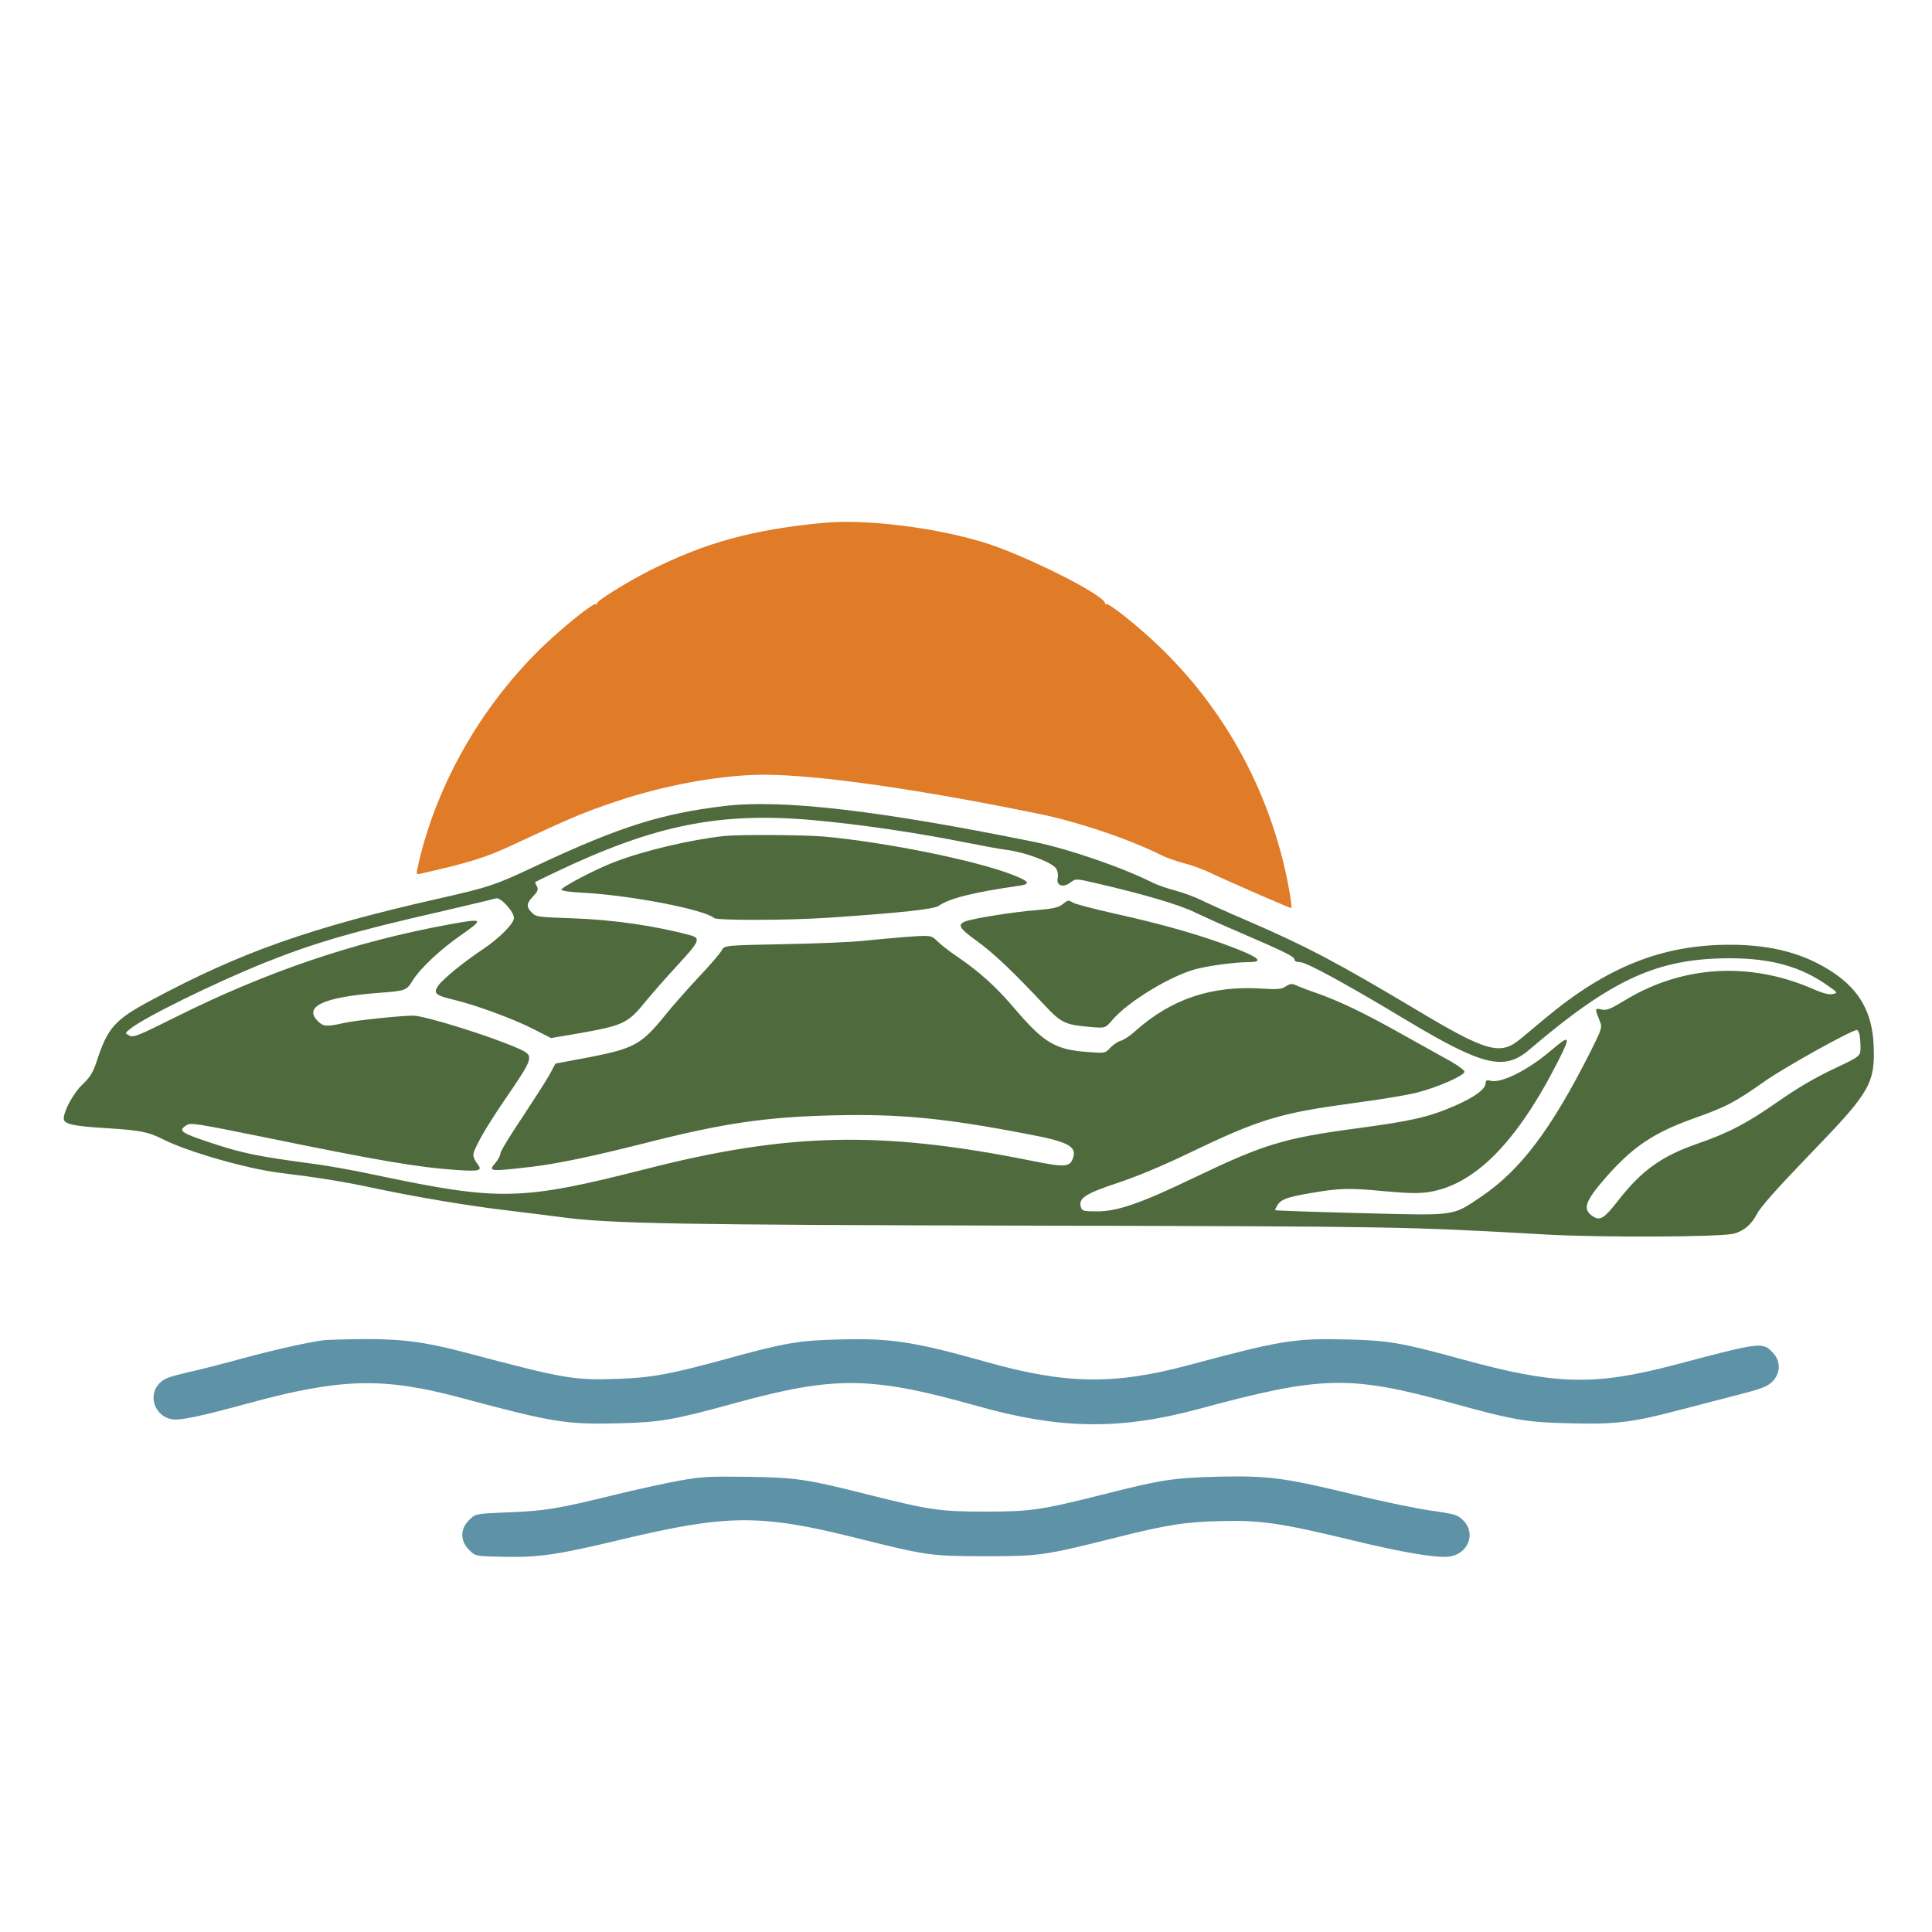
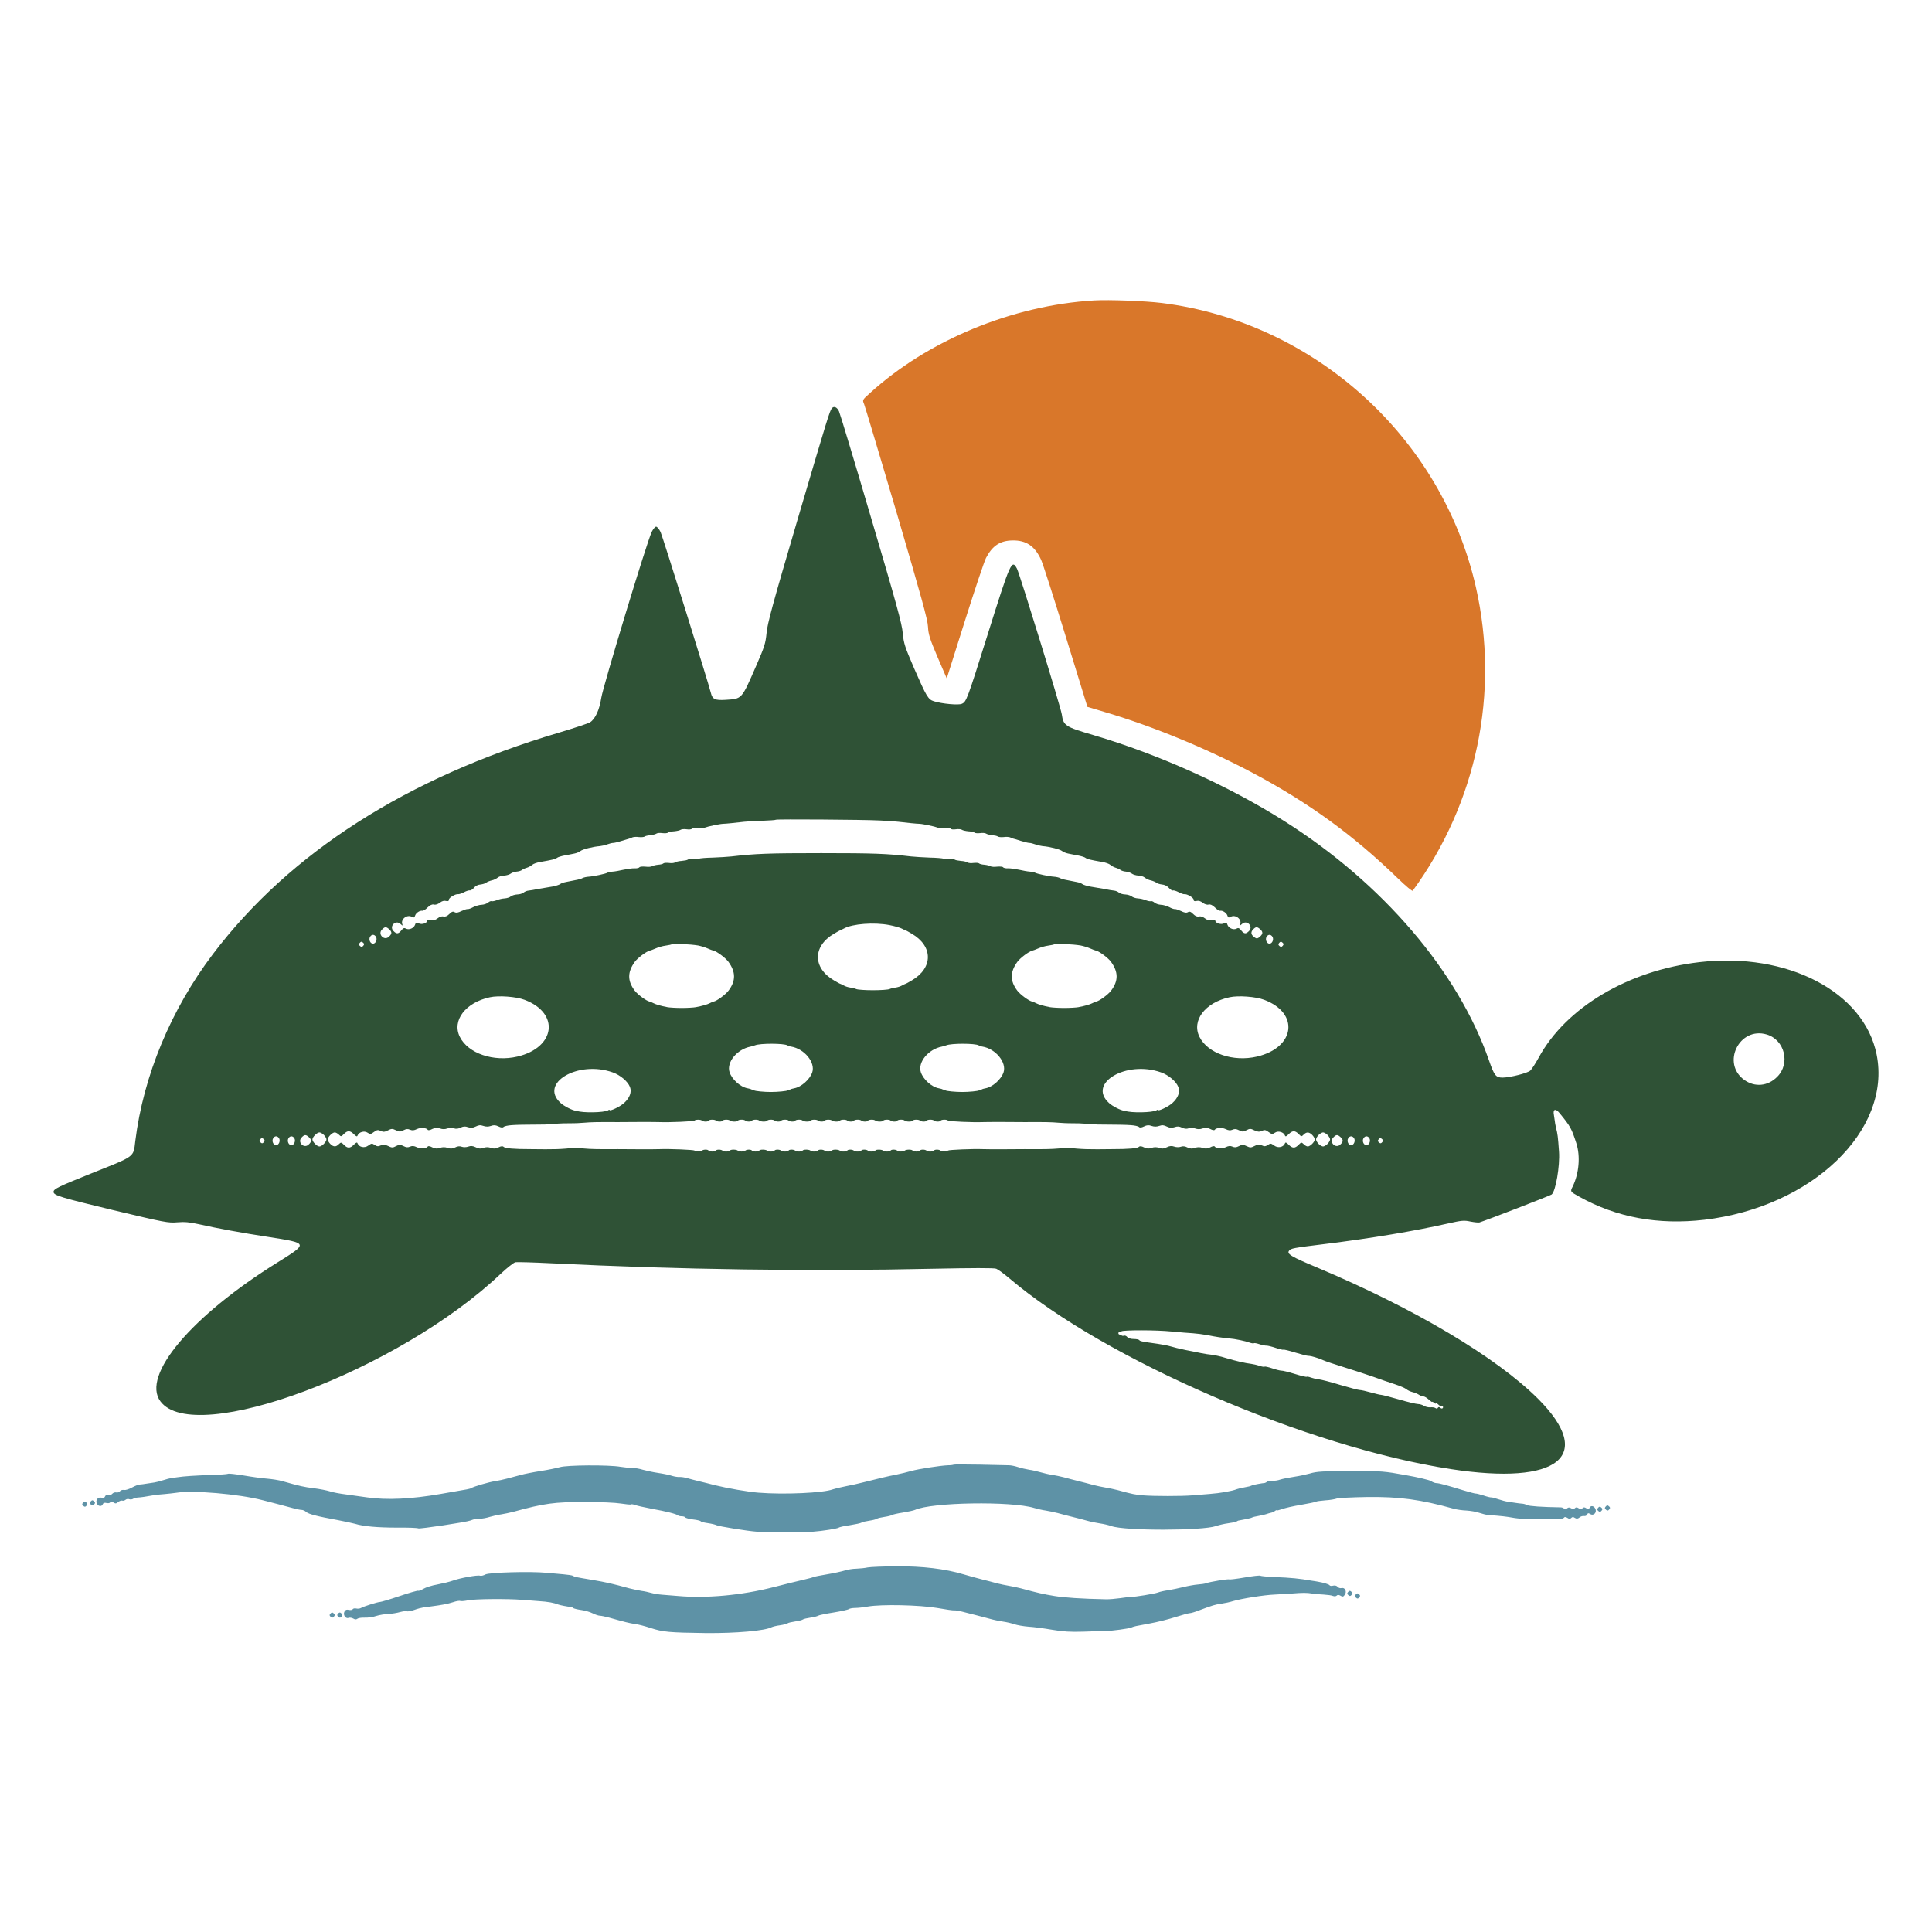
- <svg xmlns="http://www.w3.org/2000/svg" width="120" height="120" viewBox="0 0 1000 1000">
-   <g transform="translate(0,1000) scale(0.1,-0.1)" fill="#E07B28" stroke="none">
-     <path d="M4265 7294 c-369 -35 -610 -101 -900 -246 -120 -61 -275 -157 -275 -171 0 -6 -3 -7 -6 -4 -10 9 -155 -106 -267 -212 -318 -304 -553 -710 -650 -1127 -13 -56 -13 -61 2 -58 261 59 344 85 481 149 311 145 371 170 540 227 251 85 548 138 764 138 277 0 796 -74 1421 -202 208 -42 477 -134 646 -219 21 -10 72 -28 114 -39 42 -11 103 -34 135 -50 56 -28 404 -180 413 -180 7 0 -11 111 -33 205 -104 448 -330 844 -657 1156 -112 106 -257 221 -267 212 -3 -3 -6 -2 -6 4 0 42 -419 252 -630 316 -255 78 -612 121 -825 101z" />
+ <svg xmlns="http://www.w3.org/2000/svg" width="120" height="120" viewBox="0 0 1515 1515">
+   <g transform="translate(0,1515) scale(0.1,-0.1)" fill="#D9772A" stroke="none">
+     <path d="M8580 12794 c-642 -38 -1306 -313 -1762 -730 -56 -50 -56 -51 -42 -83 7 -17 122 -402 256 -854 191 -651 243 -837 245 -892 3 -60 14 -94 75 -238 l72 -167 141 447 c78 247 153 471 167 498 50 96 111 136 208 137 107 2 175 -44 224 -152 14 -30 101 -302 194 -604 l169 -549 144 -43 c377 -112 797 -286 1160 -479 439 -235 780 -483 1137 -829 57 -55 106 -96 110 -91 503 690 682 1552 496 2378 -266 1176 -1265 2081 -2464 2231 -128 16 -414 27 -530 20z" />
  </g>
-   <g transform="translate(0,1000) scale(0.1,-0.1)" fill="#4F6B3E" stroke="none">
-     <path d="M3750 5828 c-325 -38 -547 -109 -965 -305 -221 -104 -249 -114 -510 -173 -668 -151 -1028 -278 -1492 -527 -189 -101 -226 -142 -283 -318 -19 -57 -33 -80 -75 -120 -46 -45 -95 -135 -95 -175 0 -28 50 -39 215 -49 181 -11 221 -19 299 -58 126 -64 428 -151 601 -173 223 -28 322 -44 493 -80 216 -46 491 -92 687 -115 77 -9 203 -25 280 -35 255 -34 596 -40 2475 -44 1872 -4 1897 -5 2625 -46 291 -16 911 -13 971 5 52 15 90 48 117 100 22 41 100 129 311 348 274 284 302 334 294 526 -7 169 -72 285 -209 377 -149 99 -317 144 -536 144 -349 0 -635 -114 -953 -379 -47 -39 -106 -89 -132 -110 -103 -85 -174 -65 -538 153 -410 245 -574 331 -873 460 -98 42 -205 90 -237 106 -32 16 -93 39 -135 50 -42 11 -93 29 -114 39 -160 81 -439 177 -621 214 -799 162 -1303 221 -1600 185z m459 -73 c245 -22 542 -66 791 -116 80 -16 177 -34 217 -39 92 -12 229 -64 249 -95 9 -14 12 -33 9 -48 -10 -40 26 -54 64 -26 29 22 29 22 128 -1 249 -57 442 -114 519 -153 29 -14 134 -62 235 -105 238 -103 279 -123 279 -139 0 -8 12 -13 28 -13 33 0 227 -105 556 -303 393 -235 502 -261 632 -150 429 366 664 473 1038 473 215 0 371 -44 510 -144 49 -34 49 -35 23 -41 -19 -5 -51 3 -112 30 -323 138 -668 117 -962 -61 -79 -48 -97 -55 -124 -49 -35 8 -35 6 -8 -62 13 -31 10 -38 -48 -155 -204 -404 -362 -614 -568 -753 -151 -101 -121 -97 -624 -84 -240 6 -438 13 -440 15 -2 2 3 14 12 28 19 28 50 40 167 60 150 26 202 28 377 11 134 -12 185 -13 239 -5 239 38 457 260 670 680 66 131 61 137 -40 51 -119 -101 -255 -169 -311 -155 -19 5 -25 2 -25 -10 0 -33 -57 -75 -161 -120 -136 -59 -222 -78 -504 -116 -380 -51 -483 -82 -847 -257 -275 -132 -394 -173 -499 -173 -70 0 -78 2 -84 21 -15 46 21 70 186 125 100 33 233 88 374 156 368 177 470 207 855 259 129 17 276 41 325 54 106 27 245 88 245 108 0 7 -33 32 -72 54 -40 22 -151 84 -246 137 -197 111 -320 170 -442 214 -47 16 -97 35 -111 42 -22 10 -31 9 -53 -5 -23 -15 -41 -17 -125 -12 -258 17 -468 -53 -655 -220 -26 -24 -60 -46 -75 -50 -14 -3 -38 -20 -54 -36 -27 -29 -27 -29 -120 -22 -168 13 -225 48 -380 230 -94 110 -177 185 -296 266 -36 24 -79 58 -98 76 -33 33 -33 33 -170 23 -76 -6 -178 -16 -228 -21 -49 -5 -229 -13 -398 -16 -308 -6 -308 -6 -322 -33 -8 -15 -61 -77 -119 -138 -57 -61 -134 -148 -171 -194 -126 -156 -162 -175 -404 -222 l-166 -31 -30 -56 c-16 -30 -81 -130 -142 -223 -62 -92 -113 -176 -113 -186 0 -10 -11 -32 -25 -48 -39 -46 -37 -47 190 -21 131 16 309 53 571 119 413 106 637 139 991 147 342 8 572 -14 1007 -98 203 -38 249 -63 231 -120 -17 -51 -39 -53 -226 -15 -771 154 -1250 143 -1983 -44 -650 -165 -757 -168 -1406 -31 -102 22 -241 47 -310 56 -293 39 -372 55 -530 107 -164 54 -180 65 -136 93 23 15 47 11 393 -59 600 -123 803 -158 1009 -172 119 -8 133 -3 104 33 -11 14 -20 34 -20 44 0 30 63 141 163 287 153 224 154 227 70 265 -139 62 -477 168 -543 170 -55 1 -299 -24 -360 -38 -90 -20 -107 -19 -135 10 -75 74 28 123 304 145 157 12 153 11 191 71 39 60 138 153 242 226 126 88 123 91 -58 58 -487 -89 -947 -245 -1420 -482 -191 -95 -213 -104 -235 -93 -23 13 -23 13 7 36 73 59 436 237 689 339 258 104 465 164 930 270 137 32 259 61 271 65 23 9 94 -67 94 -102 0 -28 -76 -105 -160 -161 -101 -67 -206 -153 -232 -189 -27 -39 -15 -50 82 -73 110 -26 312 -100 414 -153 l88 -45 130 22 c245 43 266 52 361 169 30 37 102 119 160 182 118 127 126 144 70 159 -184 50 -404 81 -612 88 -176 6 -186 7 -208 29 -30 30 -29 48 7 85 23 25 27 35 20 50 -6 10 -10 19 -10 22 0 2 48 26 108 54 513 244 848 311 1331 268z m5415 -1107 c3 -13 6 -44 6 -69 0 -46 0 -46 -142 -113 -97 -46 -188 -100 -284 -167 -164 -114 -252 -161 -419 -219 -186 -65 -288 -138 -411 -296 -71 -91 -92 -104 -129 -80 -56 37 -42 77 68 203 137 156 245 229 448 302 175 62 218 85 374 195 103 72 440 260 476 265 4 1 9 -9 13 -21z M3750 5673 c-176 -19 -418 -76 -570 -135 -93 -35 -273 -129 -274 -143 -1 -6 48 -13 116 -16 247 -14 621 -86 675 -131 16 -13 387 -12 593 2 381 26 545 44 570 62 53 38 181 70 413 103 65 9 56 23 -34 58 -195 75 -656 168 -974 197 -103 9 -437 11 -515 3z M5499 5319 c-20 -16 -50 -23 -135 -30 -119 -9 -324 -42 -367 -58 -44 -17 -32 -36 61 -103 84 -61 182 -153 347 -329 89 -95 106 -103 243 -115 73 -6 73 -6 110 37 82 96 305 231 436 264 71 18 202 35 268 35 93 0 49 30 -142 99 -159 56 -321 101 -545 151 -104 23 -202 49 -217 56 -32 17 -27 17 -59 -7z" />
+   <g transform="translate(0,1515) scale(0.1,-0.1)" fill="#2F5236" stroke="none">
+     <path d="M6523 11948 c-18 -24 -31 -66 -269 -873 -194 -659 -237 -816 -243 -890 -8 -81 -16 -106 -80 -253 -118 -270 -110 -261 -242 -270 -83 -5 -103 5 -115 56 -19 77 -377 1223 -394 1260 -11 23 -27 42 -35 42 -8 0 -24 -19 -35 -42 -39 -83 -381 -1210 -395 -1300 -14 -93 -47 -166 -88 -192 -12 -8 -123 -45 -247 -82 -1189 -353 -2108 -941 -2709 -1734 -330 -435 -546 -954 -610 -1467 -16 -130 4 -115 -339 -252 -264 -106 -302 -124 -302 -147 0 -28 55 -44 470 -144 403 -96 429 -101 500 -95 58 5 98 1 170 -15 147 -33 337 -68 547 -100 312 -49 312 -48 70 -199 -676 -420 -1070 -887 -919 -1090 266 -359 1868 241 2668 1000 50 47 102 88 116 91 14 2 137 -1 274 -8 1005 -50 2034 -65 3005 -43 299 6 474 7 491 0 14 -5 60 -39 104 -76 751 -638 2333 -1322 3460 -1495 847 -130 1134 101 685 551 -327 326 -968 708 -1736 1031 -201 84 -237 106 -216 131 15 18 29 21 281 52 365 45 704 102 965 161 107 24 126 26 176 15 31 -6 63 -9 70 -7 63 20 557 211 566 219 32 24 66 225 58 337 -8 116 -11 139 -23 185 -5 22 -10 47 -10 55 -1 8 -4 29 -7 47 -9 46 13 53 44 15 86 -105 94 -120 132 -237 33 -103 21 -237 -29 -340 -20 -39 -20 -39 52 -79 292 -163 619 -223 981 -181 842 99 1469 700 1351 1295 -98 492 -700 806 -1391 725 -557 -65 -1045 -355 -1259 -748 -25 -46 -55 -92 -66 -102 -22 -20 -156 -54 -216 -55 -54 0 -66 14 -108 135 -244 699 -835 1390 -1606 1877 -438 277 -985 523 -1497 674 -221 65 -234 73 -247 163 -8 55 -330 1100 -351 1141 -41 78 -51 55 -230 -515 -162 -516 -167 -528 -203 -544 -26 -12 -155 0 -219 20 -45 14 -58 37 -153 254 -75 174 -83 198 -91 280 -6 74 -50 233 -247 900 -131 446 -245 823 -253 840 -16 33 -40 43 -56 23z m377 -3232 c52 -2 118 -7 145 -10 66 -8 146 -16 165 -16 27 -1 125 -22 140 -29 8 -5 34 -6 57 -4 23 2 44 0 47 -5 3 -6 22 -8 41 -5 20 3 41 1 48 -4 7 -5 30 -10 52 -12 22 -1 44 -6 48 -11 5 -4 24 -5 43 -3 19 3 40 1 47 -4 7 -5 28 -10 47 -12 19 -2 40 -6 45 -11 6 -4 26 -6 45 -4 19 3 42 1 50 -2 8 -4 20 -8 25 -10 6 -1 33 -9 60 -18 28 -9 58 -16 67 -16 9 0 29 -5 45 -11 15 -6 42 -12 58 -14 55 -4 138 -25 154 -39 9 -7 30 -16 46 -19 17 -4 51 -10 77 -15 26 -5 53 -13 60 -19 13 -10 37 -16 130 -32 26 -4 55 -14 65 -23 10 -9 29 -19 43 -23 14 -4 31 -12 38 -18 7 -5 26 -11 42 -12 17 -2 37 -9 46 -16 9 -7 32 -14 50 -15 19 0 42 -8 51 -16 10 -8 31 -19 48 -22 16 -4 36 -12 43 -18 7 -6 27 -12 44 -14 19 -1 41 -12 53 -26 12 -13 26 -23 32 -21 7 3 27 -4 45 -13 18 -10 39 -17 45 -16 20 4 73 -27 73 -43 0 -11 7 -14 23 -10 15 4 32 -1 48 -14 16 -12 34 -18 47 -14 14 3 29 -4 49 -23 15 -16 34 -27 40 -26 20 4 51 -16 58 -38 5 -16 10 -18 26 -9 38 20 89 -20 74 -59 -5 -13 -2 -12 15 3 37 34 89 -18 56 -54 -25 -27 -40 -26 -63 3 -15 19 -23 22 -37 14 -24 -13 -62 4 -71 31 -5 18 -10 19 -27 10 -23 -12 -68 2 -68 22 0 6 -11 8 -28 4 -20 -4 -36 0 -54 14 -15 12 -33 18 -46 14 -14 -3 -29 3 -45 19 -19 19 -29 23 -42 15 -13 -7 -28 -4 -54 9 -20 9 -42 17 -48 15 -7 -1 -27 6 -45 16 -18 9 -48 18 -65 18 -18 1 -41 9 -50 17 -10 9 -23 14 -29 11 -6 -2 -24 2 -40 8 -16 7 -43 13 -61 14 -18 1 -40 8 -49 16 -9 7 -31 14 -50 15 -18 0 -40 7 -49 14 -9 8 -26 15 -38 16 -12 1 -49 7 -82 14 -33 6 -81 14 -107 18 -25 5 -52 13 -60 19 -7 6 -26 13 -43 16 -16 3 -50 10 -75 15 -25 4 -52 12 -59 17 -8 4 -28 9 -45 10 -39 2 -134 23 -148 31 -6 4 -25 8 -42 9 -17 1 -56 8 -86 15 -30 6 -69 12 -87 11 -17 -1 -34 3 -37 8 -3 5 -24 7 -47 5 -22 -3 -46 -1 -52 3 -7 5 -28 10 -47 12 -19 1 -39 6 -43 11 -5 4 -24 5 -43 3 -19 -3 -40 -1 -47 4 -7 5 -30 11 -52 12 -22 2 -44 6 -50 11 -5 4 -23 5 -39 3 -16 -2 -36 -1 -45 3 -9 4 -59 8 -111 9 -52 2 -117 6 -145 9 -188 22 -295 26 -705 26 -410 0 -517 -4 -705 -26 -27 -3 -93 -7 -145 -9 -52 -1 -102 -5 -111 -9 -9 -4 -29 -5 -45 -3 -16 2 -33 1 -39 -3 -5 -5 -28 -9 -50 -11 -22 -1 -45 -7 -52 -12 -7 -5 -28 -7 -47 -4 -19 2 -38 1 -43 -3 -4 -5 -24 -10 -43 -11 -19 -2 -40 -7 -47 -12 -6 -4 -30 -6 -52 -3 -23 2 -44 0 -47 -5 -3 -5 -20 -9 -37 -8 -18 1 -57 -5 -87 -11 -30 -7 -69 -14 -86 -15 -17 -1 -36 -5 -42 -9 -14 -8 -109 -29 -148 -31 -17 -1 -37 -6 -45 -10 -7 -5 -34 -13 -59 -17 -25 -5 -58 -12 -75 -15 -16 -3 -36 -10 -43 -16 -8 -6 -35 -14 -60 -19 -26 -4 -74 -12 -107 -18 -33 -7 -70 -13 -82 -14 -12 -1 -29 -8 -38 -16 -9 -7 -31 -14 -49 -14 -19 -1 -41 -8 -50 -15 -9 -8 -31 -15 -49 -16 -18 -1 -45 -7 -61 -14 -16 -6 -34 -10 -40 -8 -6 3 -19 -2 -29 -11 -9 -8 -32 -16 -50 -17 -17 0 -47 -9 -65 -18 -18 -10 -38 -17 -45 -16 -6 2 -28 -6 -48 -15 -26 -13 -41 -16 -54 -9 -13 8 -23 4 -42 -15 -16 -16 -31 -22 -45 -19 -13 4 -31 -2 -46 -14 -18 -14 -34 -18 -54 -14 -17 4 -28 2 -28 -4 0 -20 -41 -34 -66 -22 -19 8 -24 7 -29 -10 -9 -27 -47 -44 -71 -31 -14 8 -22 5 -37 -14 -23 -29 -38 -30 -63 -3 -33 36 19 88 56 54 17 -15 20 -16 15 -3 -15 39 36 79 74 59 16 -9 21 -7 26 9 7 22 38 42 58 38 6 -1 25 10 40 26 20 19 35 26 49 23 13 -4 31 2 47 14 16 13 33 18 48 14 16 -4 23 -1 23 10 0 16 53 47 73 43 6 -1 27 6 45 15 18 10 39 16 46 15 7 -2 22 8 33 20 11 15 32 25 51 26 17 2 37 8 44 14 7 6 27 14 43 18 17 3 38 14 48 22 9 8 32 16 51 16 18 1 41 8 50 15 9 7 29 14 46 16 16 1 35 7 42 12 7 6 24 14 38 18 14 4 33 14 43 23 10 9 39 19 65 23 93 16 117 22 130 32 7 6 34 14 60 19 26 5 61 11 77 15 17 3 37 12 46 19 16 14 99 35 154 39 17 2 43 8 58 14 16 6 36 11 45 11 9 0 40 7 67 16 28 9 55 17 60 18 6 2 17 6 25 10 8 3 31 5 50 2 19 -2 40 0 45 4 6 5 26 9 45 11 19 2 40 7 47 12 7 5 28 7 47 4 19 -2 38 -1 43 3 4 5 26 10 48 11 22 2 45 7 52 12 7 5 28 7 48 4 19 -3 38 -1 41 5 3 5 24 7 47 5 23 -2 49 -1 57 4 15 7 113 28 140 29 18 0 98 8 165 16 28 3 94 7 148 8 53 2 99 5 102 8 5 5 682 1 815 -6z m74 -820 c41 -8 86 -21 98 -28 13 -7 25 -12 28 -13 3 0 25 -12 50 -27 168 -98 168 -268 0 -366 -25 -15 -47 -27 -50 -27 -3 -1 -15 -6 -27 -13 -12 -7 -34 -14 -50 -16 -15 -2 -37 -7 -48 -12 -11 -5 -69 -9 -130 -9 -60 0 -119 4 -130 9 -11 5 -33 10 -48 12 -16 2 -38 9 -50 16 -12 7 -24 12 -27 13 -3 0 -25 12 -50 27 -168 98 -168 268 0 366 25 15 47 27 50 27 3 1 15 7 28 14 67 37 236 50 356 27z m-3922 -33 c23 -21 23 -36 -3 -59 -36 -33 -88 19 -55 55 23 25 34 26 58 4z m6830 0 c23 -21 23 -36 -3 -59 -15 -13 -24 -16 -36 -8 -32 20 -38 41 -19 63 23 25 34 26 58 4z m-6933 -60 c11 -21 -3 -53 -24 -53 -21 0 -35 31 -24 52 12 23 35 23 48 1z m7030 0 c11 -21 -3 -53 -24 -53 -21 0 -35 31 -24 52 12 23 35 23 48 1z m-7130 -69 c-9 -11 -15 -12 -25 -3 -11 9 -12 15 -3 25 9 11 15 12 25 3 11 -9 12 -15 3 -25z m7210 0 c-9 -11 -15 -12 -25 -3 -11 9 -12 15 -3 25 9 11 15 12 25 3 11 -9 12 -15 3 -25z m-4586 2 c21 -4 55 -14 75 -23 20 -9 42 -17 48 -18 26 -6 94 -57 116 -87 58 -80 59 -149 1 -226 -23 -31 -93 -82 -117 -86 -6 -1 -20 -7 -31 -13 -20 -10 -57 -21 -110 -31 -16 -3 -66 -6 -110 -6 -44 0 -93 3 -110 6 -53 10 -90 21 -110 31 -11 6 -25 12 -31 13 -24 4 -94 55 -117 86 -58 77 -57 146 1 226 22 30 90 81 116 87 6 1 27 9 48 18 20 9 55 19 79 22 23 3 45 8 48 11 7 6 145 0 204 -10z m3000 0 c21 -4 55 -14 75 -23 20 -9 42 -17 48 -18 26 -6 94 -57 116 -87 58 -80 59 -149 1 -226 -23 -31 -93 -82 -117 -86 -6 -1 -20 -7 -31 -13 -20 -10 -57 -21 -110 -31 -16 -3 -66 -6 -110 -6 -44 0 -93 3 -110 6 -53 10 -90 21 -110 31 -11 6 -25 12 -31 13 -24 4 -94 55 -117 86 -58 77 -57 146 1 226 22 30 90 81 116 87 6 1 27 9 48 18 20 9 55 19 79 22 23 3 45 8 48 11 7 6 145 0 204 -10z m-4360 -426 c278 -104 244 -374 -55 -445 -187 -44 -387 24 -452 154 -64 128 44 270 236 311 69 15 205 5 271 -20z m5800 0 c278 -104 244 -374 -55 -445 -187 -44 -387 24 -452 154 -64 128 44 270 236 311 69 15 205 5 271 -20z m3941 -272 c141 -42 187 -228 82 -332 -73 -74 -175 -83 -257 -25 -183 130 -40 421 175 357z m-7680 -85 c6 -4 20 -9 30 -10 104 -17 192 -125 165 -203 -20 -56 -86 -114 -141 -124 -13 -3 -24 -5 -25 -7 -2 -1 -7 -3 -13 -4 -5 -1 -11 -3 -12 -5 -8 -6 -80 -13 -133 -13 -53 0 -125 7 -132 13 -2 2 -7 4 -13 5 -5 1 -11 3 -12 4 -2 2 -13 4 -26 7 -56 10 -122 69 -141 126 -26 78 59 181 165 201 10 2 26 7 34 10 41 17 227 16 254 0z m1500 0 c6 -4 20 -9 30 -10 104 -17 192 -125 165 -203 -20 -56 -86 -114 -141 -124 -13 -3 -24 -5 -25 -7 -2 -1 -7 -3 -13 -4 -5 -1 -11 -3 -12 -5 -8 -6 -80 -13 -133 -13 -53 0 -125 7 -132 13 -2 2 -7 4 -13 5 -5 1 -11 3 -12 4 -2 2 -13 4 -26 7 -56 10 -122 69 -141 126 -26 78 59 181 165 201 10 2 26 7 34 10 41 17 227 16 254 0z m-2870 -212 c60 -21 119 -71 136 -115 15 -40 -2 -85 -46 -125 -31 -29 -114 -68 -114 -55 0 3 -6 2 -12 -3 -31 -18 -201 -21 -245 -4 -2 1 -5 1 -8 1 -27 3 -91 35 -119 61 -171 155 136 336 408 240z m4300 0 c60 -21 119 -71 136 -115 15 -40 -2 -85 -46 -125 -31 -29 -114 -68 -114 -55 0 3 -6 2 -12 -3 -31 -18 -201 -21 -245 -4 -2 1 -5 1 -8 1 -27 3 -91 35 -119 61 -171 155 136 336 408 240z m-3600 -378 c10 -10 46 -11 52 -1 6 10 48 11 58 1 10 -10 46 -11 52 -1 6 10 48 11 58 1 10 -10 56 -11 62 -1 6 10 48 11 58 1 10 -10 46 -11 52 -1 6 10 48 11 58 1 10 -10 56 -11 62 -1 6 10 48 11 58 1 10 -10 46 -11 52 -1 6 10 48 11 58 1 10 -10 46 -11 52 -1 6 10 48 11 58 1 10 -10 56 -11 62 -1 6 10 48 11 58 1 10 -10 46 -11 52 -1 6 10 48 11 58 1 10 -10 56 -11 62 -1 6 10 48 11 58 1 10 -10 46 -11 52 -1 6 10 48 11 58 1 10 -10 46 -11 52 -1 6 10 48 11 58 1 10 -10 56 -11 62 -1 6 10 48 11 58 1 10 -10 46 -11 52 -1 6 10 48 11 58 1 10 -10 56 -11 62 -1 6 10 48 11 58 1 10 -10 46 -11 52 -1 6 10 48 11 58 1 10 -10 46 -11 52 -1 6 10 48 11 58 1 6 -7 197 -15 271 -12 11 1 84 1 163 1 78 -1 153 -1 167 -1 156 1 210 0 265 -5 36 -2 71 -5 78 -4 67 0 106 -1 157 -5 33 -3 66 -5 73 -5 171 -1 216 -2 260 -5 29 -2 57 -8 63 -14 7 -7 20 -6 40 4 23 11 37 12 59 4 21 -7 39 -7 60 0 23 8 36 7 60 -5 23 -11 37 -12 60 -5 22 8 36 7 58 -3 19 -10 36 -12 52 -6 14 5 35 5 52 -1 19 -7 38 -7 58 0 22 8 36 7 60 -4 16 -9 32 -12 35 -7 11 17 57 20 86 6 23 -11 36 -12 53 -5 18 8 30 7 52 -4 26 -13 32 -13 58 0 26 14 33 14 63 -1 26 -12 38 -13 58 -4 21 10 30 8 53 -9 25 -18 29 -19 50 -5 25 17 68 5 78 -22 4 -11 11 -8 29 10 30 30 50 30 78 2 21 -22 23 -22 40 -5 22 22 42 22 67 -3 11 -11 20 -27 20 -35 0 -19 -36 -55 -55 -55 -8 0 -23 8 -32 18 -17 16 -19 16 -40 -5 -28 -29 -48 -29 -78 1 -18 18 -25 21 -29 10 -12 -30 -54 -39 -84 -17 -25 18 -29 19 -50 5 -18 -12 -28 -13 -48 -3 -20 9 -31 8 -56 -5 -28 -14 -34 -15 -63 -1 -27 13 -34 13 -59 0 -22 -11 -34 -12 -52 -4 -17 7 -30 6 -53 -5 -29 -14 -75 -11 -86 6 -3 5 -19 2 -35 -7 -24 -11 -38 -12 -60 -4 -21 7 -39 7 -60 0 -22 -8 -36 -7 -58 3 -19 10 -36 12 -52 6 -14 -5 -35 -5 -52 1 -20 7 -35 6 -58 -5 -24 -12 -37 -13 -60 -5 -21 7 -39 7 -60 0 -22 -8 -36 -7 -59 4 -20 10 -33 11 -40 4 -12 -12 -78 -18 -213 -18 -54 0 -105 -1 -113 -1 -78 0 -108 1 -160 5 -74 7 -67 7 -145 1 -55 -5 -109 -6 -265 -5 -14 0 -89 0 -167 -1 -79 0 -152 0 -163 1 -74 3 -265 -5 -271 -11 -9 -10 -48 -10 -58 -1 -10 10 -46 11 -52 1 -6 -10 -48 -11 -58 -1 -10 10 -46 11 -52 1 -7 -11 -51 -10 -58 0 -6 10 -52 9 -62 -1 -9 -9 -49 -9 -58 0 -10 10 -46 11 -52 1 -6 -10 -48 -11 -58 -1 -10 10 -56 11 -62 1 -6 -10 -48 -11 -58 -1 -10 10 -46 11 -52 1 -6 -10 -48 -11 -58 -1 -10 10 -46 11 -52 1 -6 -10 -48 -11 -58 -1 -10 10 -56 11 -62 1 -6 -10 -48 -11 -58 -1 -10 10 -46 11 -52 1 -6 -10 -48 -11 -58 -1 -10 10 -56 11 -62 1 -6 -10 -48 -11 -58 -1 -10 10 -46 11 -52 1 -6 -10 -48 -11 -58 -1 -10 10 -46 11 -52 1 -6 -10 -48 -11 -58 -1 -10 10 -56 11 -62 1 -7 -10 -51 -11 -58 0 -6 10 -42 9 -52 -1 -9 -9 -49 -9 -58 0 -10 10 -56 11 -62 1 -6 -10 -48 -11 -58 -1 -10 10 -46 11 -52 1 -3 -4 -16 -8 -29 -8 -13 0 -26 4 -29 8 -6 10 -42 9 -52 -1 -10 -9 -49 -9 -58 1 -6 6 -197 14 -271 11 -11 -1 -84 -1 -162 -1 -79 1 -154 1 -168 1 -156 -1 -210 0 -265 5 -78 6 -71 6 -145 -1 -52 -4 -82 -5 -160 -5 -8 0 -59 1 -112 1 -136 0 -202 6 -214 18 -7 7 -20 6 -40 -4 -23 -11 -37 -12 -59 -4 -21 7 -39 7 -60 0 -23 -8 -36 -7 -60 5 -23 11 -38 12 -58 5 -17 -6 -38 -6 -52 -1 -16 6 -33 4 -52 -6 -22 -10 -36 -11 -58 -3 -21 7 -39 7 -60 0 -22 -8 -36 -7 -60 4 -16 9 -32 12 -35 7 -11 -17 -57 -20 -86 -6 -23 11 -36 12 -53 5 -18 -8 -30 -7 -52 4 -26 13 -32 13 -58 0 -26 -14 -33 -14 -63 1 -26 12 -38 13 -58 4 -19 -9 -29 -8 -47 4 -21 14 -25 13 -50 -5 -30 -22 -72 -13 -84 17 -4 11 -11 8 -29 -10 -30 -30 -50 -30 -78 -1 -21 21 -23 21 -40 5 -22 -23 -42 -23 -67 2 -11 11 -20 27 -20 35 0 19 36 55 55 55 8 0 23 -8 32 -17 17 -17 19 -17 40 5 28 28 48 28 78 -2 18 -18 25 -21 29 -10 10 27 53 39 78 22 21 -14 25 -13 50 5 23 17 32 19 53 9 21 -10 32 -9 57 4 28 14 34 15 63 1 27 -13 34 -13 59 0 22 11 34 12 52 4 17 -7 30 -6 53 5 29 14 75 11 86 -6 3 -5 19 -2 35 7 24 11 38 12 60 4 20 -7 39 -7 58 0 17 6 38 6 52 1 16 -6 33 -4 52 6 22 10 36 11 58 3 23 -7 37 -6 60 5 24 12 37 13 60 5 21 -7 39 -7 60 0 22 8 36 7 59 -4 20 -10 33 -11 40 -4 6 6 34 12 63 14 44 3 89 4 261 5 6 0 39 2 72 5 51 4 90 5 158 5 6 -1 41 2 77 4 55 5 109 6 265 5 14 0 89 0 168 1 78 0 151 0 162 -1 74 -3 265 5 271 12 9 9 48 9 58 0z m-2964 -113 c11 -11 20 -27 20 -35 0 -19 -36 -55 -55 -55 -19 0 -55 36 -55 55 0 19 36 55 55 55 8 0 24 -9 35 -20z m7870 0 c11 -11 20 -27 20 -35 0 -8 -9 -24 -20 -35 -11 -11 -27 -20 -35 -20 -8 0 -24 9 -35 20 -11 11 -20 27 -20 35 0 8 9 24 20 35 11 11 27 20 35 20 8 0 24 -9 35 -20z m-7988 -17 c23 -21 23 -36 -3 -59 -36 -33 -88 19 -55 55 23 25 34 26 58 4z m8090 0 c23 -21 23 -36 -3 -59 -36 -33 -88 19 -55 55 23 25 34 26 58 4z m-8323 -10 c11 -21 -3 -53 -24 -53 -21 0 -35 31 -24 52 12 23 35 23 48 1z m120 0 c11 -21 -3 -53 -24 -53 -21 0 -35 31 -24 52 12 23 35 23 48 1z m8310 0 c11 -21 -3 -53 -24 -53 -21 0 -35 31 -24 52 12 23 35 23 48 1z m120 0 c11 -21 -3 -53 -24 -53 -21 0 -35 31 -24 52 12 23 35 23 48 1z m-8670 -29 c-9 -11 -15 -12 -25 -3 -11 9 -12 15 -3 25 9 11 15 12 25 3 11 -9 12 -15 3 -25z m8770 0 c-9 -11 -15 -12 -25 -3 -11 9 -12 15 -3 25 9 11 15 12 25 3 11 -9 12 -15 3 -25z m-1654 -1485 c66 -6 143 -13 170 -14 28 -2 77 -8 110 -14 73 -15 117 -21 170 -26 51 -4 132 -21 166 -34 15 -5 29 -7 32 -4 3 3 23 -1 44 -8 21 -7 46 -12 56 -11 9 0 42 -8 71 -18 30 -10 56 -16 59 -14 3 3 45 -7 93 -22 49 -15 96 -27 104 -26 19 0 76 -16 115 -34 17 -8 89 -32 160 -54 72 -22 175 -56 230 -75 55 -20 133 -47 174 -60 40 -13 81 -31 90 -39 9 -8 30 -18 46 -22 17 -4 39 -13 50 -20 11 -8 27 -14 36 -14 9 0 28 -11 43 -25 14 -13 26 -21 26 -18 0 3 7 0 15 -7 8 -7 15 -9 15 -5 0 5 9 0 20 -10 11 -10 20 -15 20 -11 0 4 5 4 10 1 6 -4 8 -11 4 -16 -4 -6 -11 -6 -19 1 -10 8 -15 8 -20 0 -4 -7 -11 -8 -18 -2 -7 5 -25 8 -41 6 -16 -1 -38 4 -50 12 -11 7 -32 14 -46 14 -14 0 -82 16 -150 36 -69 20 -132 36 -140 36 -8 0 -45 9 -81 19 -36 10 -75 19 -86 19 -11 0 -80 18 -154 40 -74 23 -150 42 -169 44 -19 2 -47 9 -61 14 -15 6 -29 8 -32 6 -3 -3 -45 7 -93 22 -49 15 -97 27 -107 26 -9 0 -42 8 -71 18 -30 10 -57 16 -59 13 -3 -3 -22 0 -42 7 -20 7 -49 13 -63 15 -45 5 -123 23 -196 45 -38 12 -87 23 -110 26 -23 2 -62 8 -86 13 -25 5 -81 17 -125 25 -44 9 -96 22 -115 28 -19 6 -64 15 -100 20 -122 17 -140 20 -146 29 -3 5 -22 9 -43 9 -23 0 -44 6 -51 15 -7 9 -19 14 -26 11 -6 -2 -15 -2 -19 2 -4 4 -11 7 -16 7 -5 0 -9 5 -9 10 0 6 4 10 9 10 5 0 12 2 15 5 11 11 275 11 391 -1z" />
  </g>
-   <g transform="translate(0,1000) scale(0.1,-0.1)" fill="#5E92A6" stroke="none">
-     <path d="M1675 3063 c-80 -10 -252 -49 -412 -92 -98 -27 -230 -61 -294 -75 -98 -23 -121 -32 -145 -57 -60 -63 -23 -169 65 -185 41 -8 149 15 394 82 481 131 700 137 1103 29 472 -127 546 -139 815 -132 216 5 284 17 594 102 528 145 711 143 1269 -14 423 -119 732 -123 1132 -16 651 176 787 179 1329 30 312 -86 377 -97 601 -102 234 -6 321 4 564 68 85 22 222 58 304 79 126 32 153 43 180 69 43 44 44 106 2 150 -54 56 -59 55 -510 -64 -415 -109 -614 -104 -1101 30 -310 85 -378 97 -594 102 -269 7 -343 -5 -815 -132 -389 -104 -638 -101 -1052 16 -375 105 -492 123 -755 116 -216 -5 -286 -17 -594 -102 -290 -79 -382 -96 -560 -102 -226 -8 -276 1 -785 136 -206 55 -332 71 -528 70 -98 -1 -190 -4 -207 -6z M3515 2336 c-71 -13 -223 -46 -337 -74 -289 -71 -359 -83 -550 -90 -168 -7 -168 -7 -200 -40 -47 -46 -47 -108 0 -154 32 -33 32 -33 178 -36 182 -4 279 10 608 89 549 131 721 133 1216 9 364 -91 388 -95 670 -95 282 0 306 4 670 95 275 69 360 82 550 87 207 5 309 -10 682 -100 251 -61 430 -92 497 -84 99 11 143 120 75 187 -28 29 -40 33 -167 51 -76 11 -240 45 -365 75 -389 95 -469 106 -727 101 -238 -6 -302 -15 -600 -91 -331 -83 -380 -90 -615 -90 -235 0 -284 7 -615 90 -305 77 -360 86 -610 90 -208 3 -242 1 -360 -20z" />
+   <g transform="translate(0,1515) scale(0.1,-0.1)" fill="#5E92A6" stroke="none">
+     <path d="M7478 3665 c-2 -2 -22 -5 -43 -5 -59 -2 -233 -29 -290 -45 -27 -8 -81 -21 -120 -29 -67 -13 -128 -28 -260 -61 -33 -9 -94 -22 -135 -30 -41 -8 -86 -19 -100 -24 -74 -28 -380 -42 -581 -26 -82 6 -247 35 -344 59 -33 9 -87 22 -120 30 -33 8 -76 19 -96 25 -20 6 -47 10 -60 9 -13 -1 -40 3 -59 9 -19 7 -69 17 -110 23 -41 6 -95 18 -120 25 -25 8 -61 14 -80 14 -19 -1 -62 4 -95 9 -91 16 -420 14 -475 -3 -25 -7 -92 -21 -150 -30 -58 -9 -129 -23 -157 -31 -29 -8 -77 -20 -105 -28 -29 -8 -73 -17 -98 -21 -43 -6 -164 -41 -185 -54 -13 -7 -1 -5 -240 -46 -229 -40 -421 -49 -575 -27 -41 6 -115 16 -165 23 -49 6 -108 17 -130 25 -22 7 -78 18 -125 24 -80 10 -106 16 -244 55 -30 9 -85 17 -122 20 -38 3 -120 14 -183 25 -63 10 -118 17 -124 13 -5 -3 -62 -7 -126 -9 -130 -4 -219 -10 -271 -18 -19 -3 -42 -6 -50 -7 -8 -1 -35 -8 -60 -16 -25 -8 -56 -16 -70 -18 -14 -2 -41 -6 -60 -9 -19 -4 -44 -6 -54 -7 -10 0 -38 -11 -62 -24 -23 -13 -51 -21 -61 -19 -11 3 -25 -1 -32 -9 -6 -8 -20 -13 -30 -10 -9 2 -23 -2 -30 -10 -6 -8 -21 -13 -31 -10 -12 3 -22 -1 -26 -11 -4 -11 -13 -14 -29 -10 -29 7 -49 -22 -34 -49 12 -21 38 -22 45 -2 4 10 14 13 29 9 13 -3 26 -1 29 5 5 7 13 7 26 -1 15 -10 22 -9 37 4 10 8 24 13 31 11 7 -3 19 0 26 6 7 6 21 9 29 5 9 -3 22 -2 29 2 7 5 24 10 38 11 24 1 65 7 125 18 17 3 55 7 85 9 30 3 71 7 90 10 130 22 491 -9 680 -58 30 -8 84 -22 120 -31 36 -9 88 -23 116 -31 28 -8 59 -14 69 -14 10 0 26 -7 36 -16 19 -17 84 -34 248 -64 57 -11 117 -24 135 -29 64 -20 176 -30 328 -30 86 1 162 -2 168 -6 10 -6 378 49 410 62 27 11 45 14 75 14 17 0 50 6 75 14 25 7 65 17 90 20 25 4 68 13 95 20 245 67 321 77 565 77 118 0 236 -5 278 -12 40 -6 76 -10 79 -7 3 3 17 1 32 -4 14 -6 73 -19 131 -30 116 -21 195 -41 206 -52 4 -4 18 -7 30 -7 13 0 25 -4 28 -9 3 -5 30 -12 61 -16 30 -3 57 -10 60 -14 2 -5 28 -11 56 -15 28 -4 58 -11 67 -16 17 -9 243 -46 317 -51 52 -4 389 -4 440 0 73 5 190 24 200 31 6 5 46 14 90 20 44 7 85 16 90 20 6 5 33 11 60 15 28 4 55 11 60 15 6 5 33 11 60 15 28 4 55 11 60 15 6 4 44 13 85 19 41 7 84 16 95 21 130 60 755 70 935 15 25 -7 65 -17 90 -20 25 -4 68 -13 95 -20 28 -8 79 -21 115 -30 36 -9 88 -22 115 -30 28 -8 73 -17 100 -21 28 -4 68 -13 90 -21 104 -38 713 -37 820 0 22 8 65 18 95 22 30 4 60 10 65 13 6 4 12 7 15 8 67 12 88 17 100 21 22 9 22 9 65 17 22 4 47 10 55 13 8 3 24 8 34 10 11 2 25 8 33 14 7 6 13 9 13 6 0 -4 19 1 43 9 23 9 90 24 150 34 59 10 111 21 116 24 5 4 38 8 74 11 36 2 76 9 89 14 14 5 121 10 239 12 254 3 416 -19 679 -92 25 -7 70 -13 100 -14 30 -2 75 -9 100 -18 25 -8 52 -15 60 -16 8 -1 42 -4 75 -6 33 -3 74 -7 90 -10 83 -15 111 -17 245 -16 80 0 155 1 167 1 12 0 25 5 28 10 4 6 13 5 25 -2 15 -10 22 -10 31 -1 9 9 16 9 29 0 14 -8 22 -7 36 4 9 8 25 13 36 11 10 -2 21 4 24 12 5 12 9 13 25 3 27 -16 54 15 38 44 -12 23 -37 25 -45 4 -5 -11 -10 -12 -25 -2 -14 9 -21 9 -30 0 -9 -9 -16 -9 -30 0 -14 9 -21 9 -30 0 -9 -9 -16 -9 -29 0 -14 8 -22 8 -33 -2 -10 -8 -17 -9 -22 -2 -3 6 -16 11 -28 11 -142 2 -246 9 -263 18 -11 6 -29 11 -40 11 -10 1 -32 3 -49 6 -16 3 -43 7 -60 9 -16 2 -51 11 -77 20 -26 9 -50 15 -55 14 -4 -1 -31 5 -60 15 -29 9 -56 16 -60 15 -4 -1 -46 10 -93 24 -133 41 -195 58 -216 58 -11 0 -30 7 -42 16 -12 8 -102 30 -200 47 -164 30 -193 32 -392 32 -265 -1 -303 -3 -360 -20 -25 -7 -79 -19 -120 -25 -41 -6 -91 -16 -110 -22 -19 -7 -48 -11 -64 -10 -15 2 -33 -2 -40 -7 -6 -5 -14 -9 -19 -10 -19 -1 -84 -13 -97 -18 -22 -9 -22 -9 -65 -17 -22 -4 -47 -10 -55 -13 -40 -16 -133 -32 -215 -38 -38 -3 -99 -8 -135 -11 -81 -7 -304 -7 -387 0 -59 5 -82 9 -198 41 -27 7 -70 16 -95 20 -25 4 -67 13 -95 20 -27 8 -79 21 -115 30 -36 9 -87 22 -115 30 -27 7 -70 16 -95 20 -25 3 -65 13 -90 20 -25 7 -65 17 -90 20 -25 4 -64 13 -88 21 -24 8 -55 14 -70 14 -15 0 -118 2 -228 5 -111 2 -203 2 -206 0z M711 3376 c-9 -10 -8 -16 3 -25 10 -9 16 -8 25 3 9 10 8 16 -3 25 -10 9 -16 8 -25 -3z M651 3366 c-9 -10 -8 -16 3 -25 10 -9 16 -8 25 3 9 10 8 16 -3 25 -10 9 -16 8 -25 -3z M12591 3336 c-9 -10 -8 -16 3 -25 10 -9 16 -8 25 3 9 10 8 16 -3 25 -10 9 -16 8 -25 -3z M12531 3326 c-9 -10 -8 -16 3 -25 10 -9 16 -8 25 3 9 10 8 16 -3 25 -10 9 -16 8 -25 -3z M6805 2859 c-22 -5 -62 -9 -90 -10 -27 0 -68 -7 -90 -14 -22 -7 -85 -21 -139 -30 -55 -9 -104 -19 -109 -22 -5 -3 -34 -11 -65 -18 -62 -14 -153 -37 -247 -61 -251 -64 -526 -89 -750 -69 -38 3 -94 8 -124 10 -29 2 -67 9 -85 14 -17 5 -51 13 -76 16 -25 4 -67 13 -95 20 -135 37 -179 47 -290 66 -143 24 -137 23 -152 32 -6 4 -40 9 -75 12 -34 3 -94 8 -133 12 -127 12 -445 3 -478 -13 -16 -9 -35 -13 -43 -10 -18 7 -157 -18 -214 -39 -25 -9 -79 -22 -121 -30 -42 -7 -91 -23 -109 -34 -19 -11 -37 -18 -41 -15 -5 2 -70 -16 -146 -42 -76 -26 -145 -46 -153 -46 -17 0 -127 -34 -151 -48 -9 -5 -26 -6 -37 -3 -11 2 -23 0 -26 -6 -4 -6 -18 -8 -31 -5 -17 4 -26 0 -34 -14 -13 -25 9 -58 33 -49 9 4 25 1 36 -5 13 -8 23 -9 32 -2 7 6 33 10 58 9 25 -1 65 4 90 13 25 8 68 15 95 16 28 1 69 8 93 15 23 6 47 9 52 6 5 -3 31 1 57 10 27 10 59 18 73 20 14 2 41 6 61 8 84 11 127 19 171 33 26 9 52 13 57 10 5 -3 33 -1 62 5 51 11 306 13 420 4 30 -2 88 -7 129 -10 79 -5 123 -13 160 -28 14 -5 70 -16 95 -18 6 0 15 -4 20 -9 6 -4 33 -11 62 -15 29 -4 69 -15 90 -26 20 -10 46 -19 57 -19 10 0 43 -7 73 -15 121 -34 160 -44 203 -50 25 -3 79 -17 121 -31 99 -32 145 -36 434 -40 236 -2 465 18 516 46 9 4 38 12 65 15 27 4 54 11 59 15 6 5 33 11 60 15 28 4 55 11 60 15 6 5 33 11 60 15 28 4 55 11 60 15 6 4 60 16 120 25 61 10 115 22 121 27 7 5 29 9 50 9 22 0 66 5 99 11 110 19 406 12 543 -11 68 -12 128 -21 135 -19 7 1 35 -3 62 -10 28 -7 77 -20 110 -28 33 -9 83 -21 110 -29 28 -8 73 -17 100 -21 28 -4 68 -13 90 -21 21 -7 71 -16 110 -19 38 -2 122 -13 185 -24 88 -15 145 -18 245 -15 72 3 150 5 175 5 50 1 177 18 200 27 25 10 30 11 145 32 61 11 152 34 204 51 51 16 101 30 110 30 9 0 41 9 71 21 113 42 126 46 175 53 28 4 70 13 95 21 64 19 243 48 325 51 39 2 99 6 135 8 85 7 118 7 160 0 19 -3 60 -7 90 -8 30 -2 63 -6 73 -11 11 -4 23 -3 29 3 7 7 16 7 30 -1 16 -10 22 -9 33 7 19 25 2 60 -25 53 -11 -3 -25 2 -31 10 -8 9 -21 12 -35 9 -13 -4 -25 -2 -28 3 -5 8 -45 20 -91 28 -11 2 -33 6 -50 8 -98 17 -154 23 -302 29 -51 2 -96 7 -101 10 -5 3 -60 -3 -122 -14 -62 -11 -116 -17 -120 -15 -8 5 -155 -19 -182 -30 -10 -4 -39 -8 -65 -10 -26 -2 -77 -11 -113 -20 -36 -9 -90 -20 -120 -25 -30 -4 -66 -12 -80 -18 -27 -10 -185 -36 -210 -34 -8 0 -46 -4 -84 -10 -37 -5 -89 -10 -115 -9 -195 4 -325 13 -404 26 -85 14 -130 24 -262 60 -27 7 -70 16 -95 20 -25 4 -67 13 -95 20 -27 8 -79 21 -115 30 -36 9 -101 27 -145 40 -144 43 -320 64 -525 63 -102 -1 -203 -5 -225 -9z M10571 2666 c-9 -10 -8 -16 3 -25 10 -9 16 -8 25 3 9 10 8 16 -3 25 -10 9 -16 8 -25 -3z M10631 2646 c-9 -10 -8 -16 3 -25 10 -9 16 -8 25 3 9 10 8 16 -3 25 -10 9 -16 8 -25 -3z M2591 2496 c-9 -10 -8 -16 3 -25 10 -9 16 -8 25 3 9 10 8 16 -3 25 -10 9 -16 8 -25 -3z M2651 2496 c-9 -10 -8 -16 3 -25 10 -9 16 -8 25 3 9 10 8 16 -3 25 -10 9 -16 8 -25 -3z" />
  </g>
</svg>
